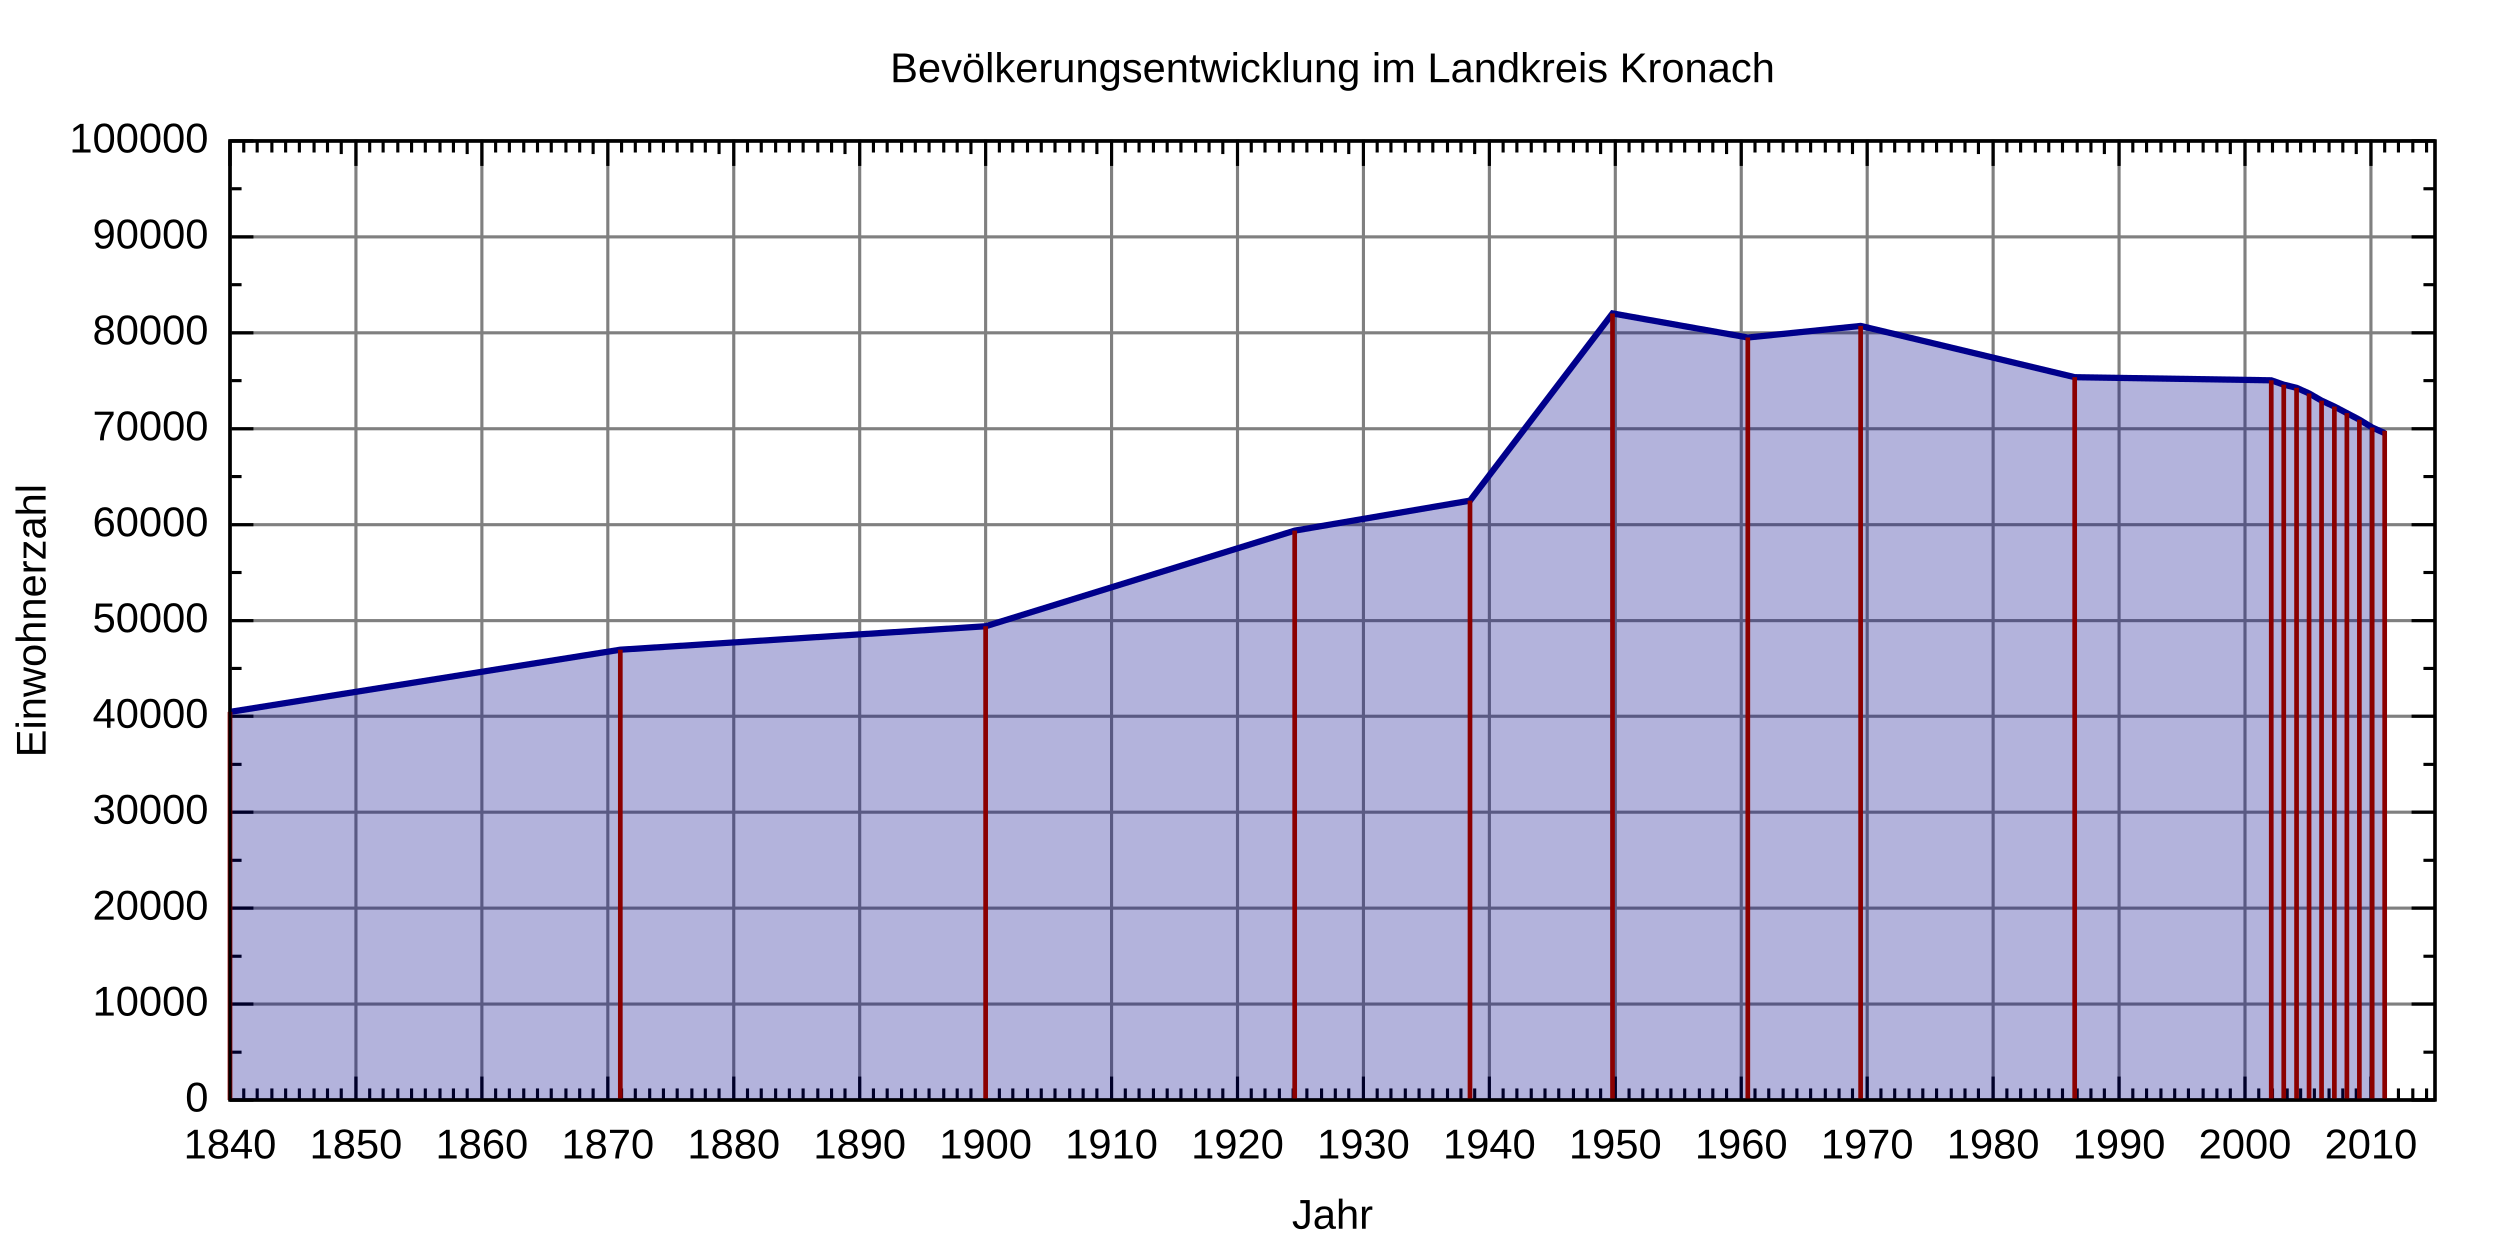
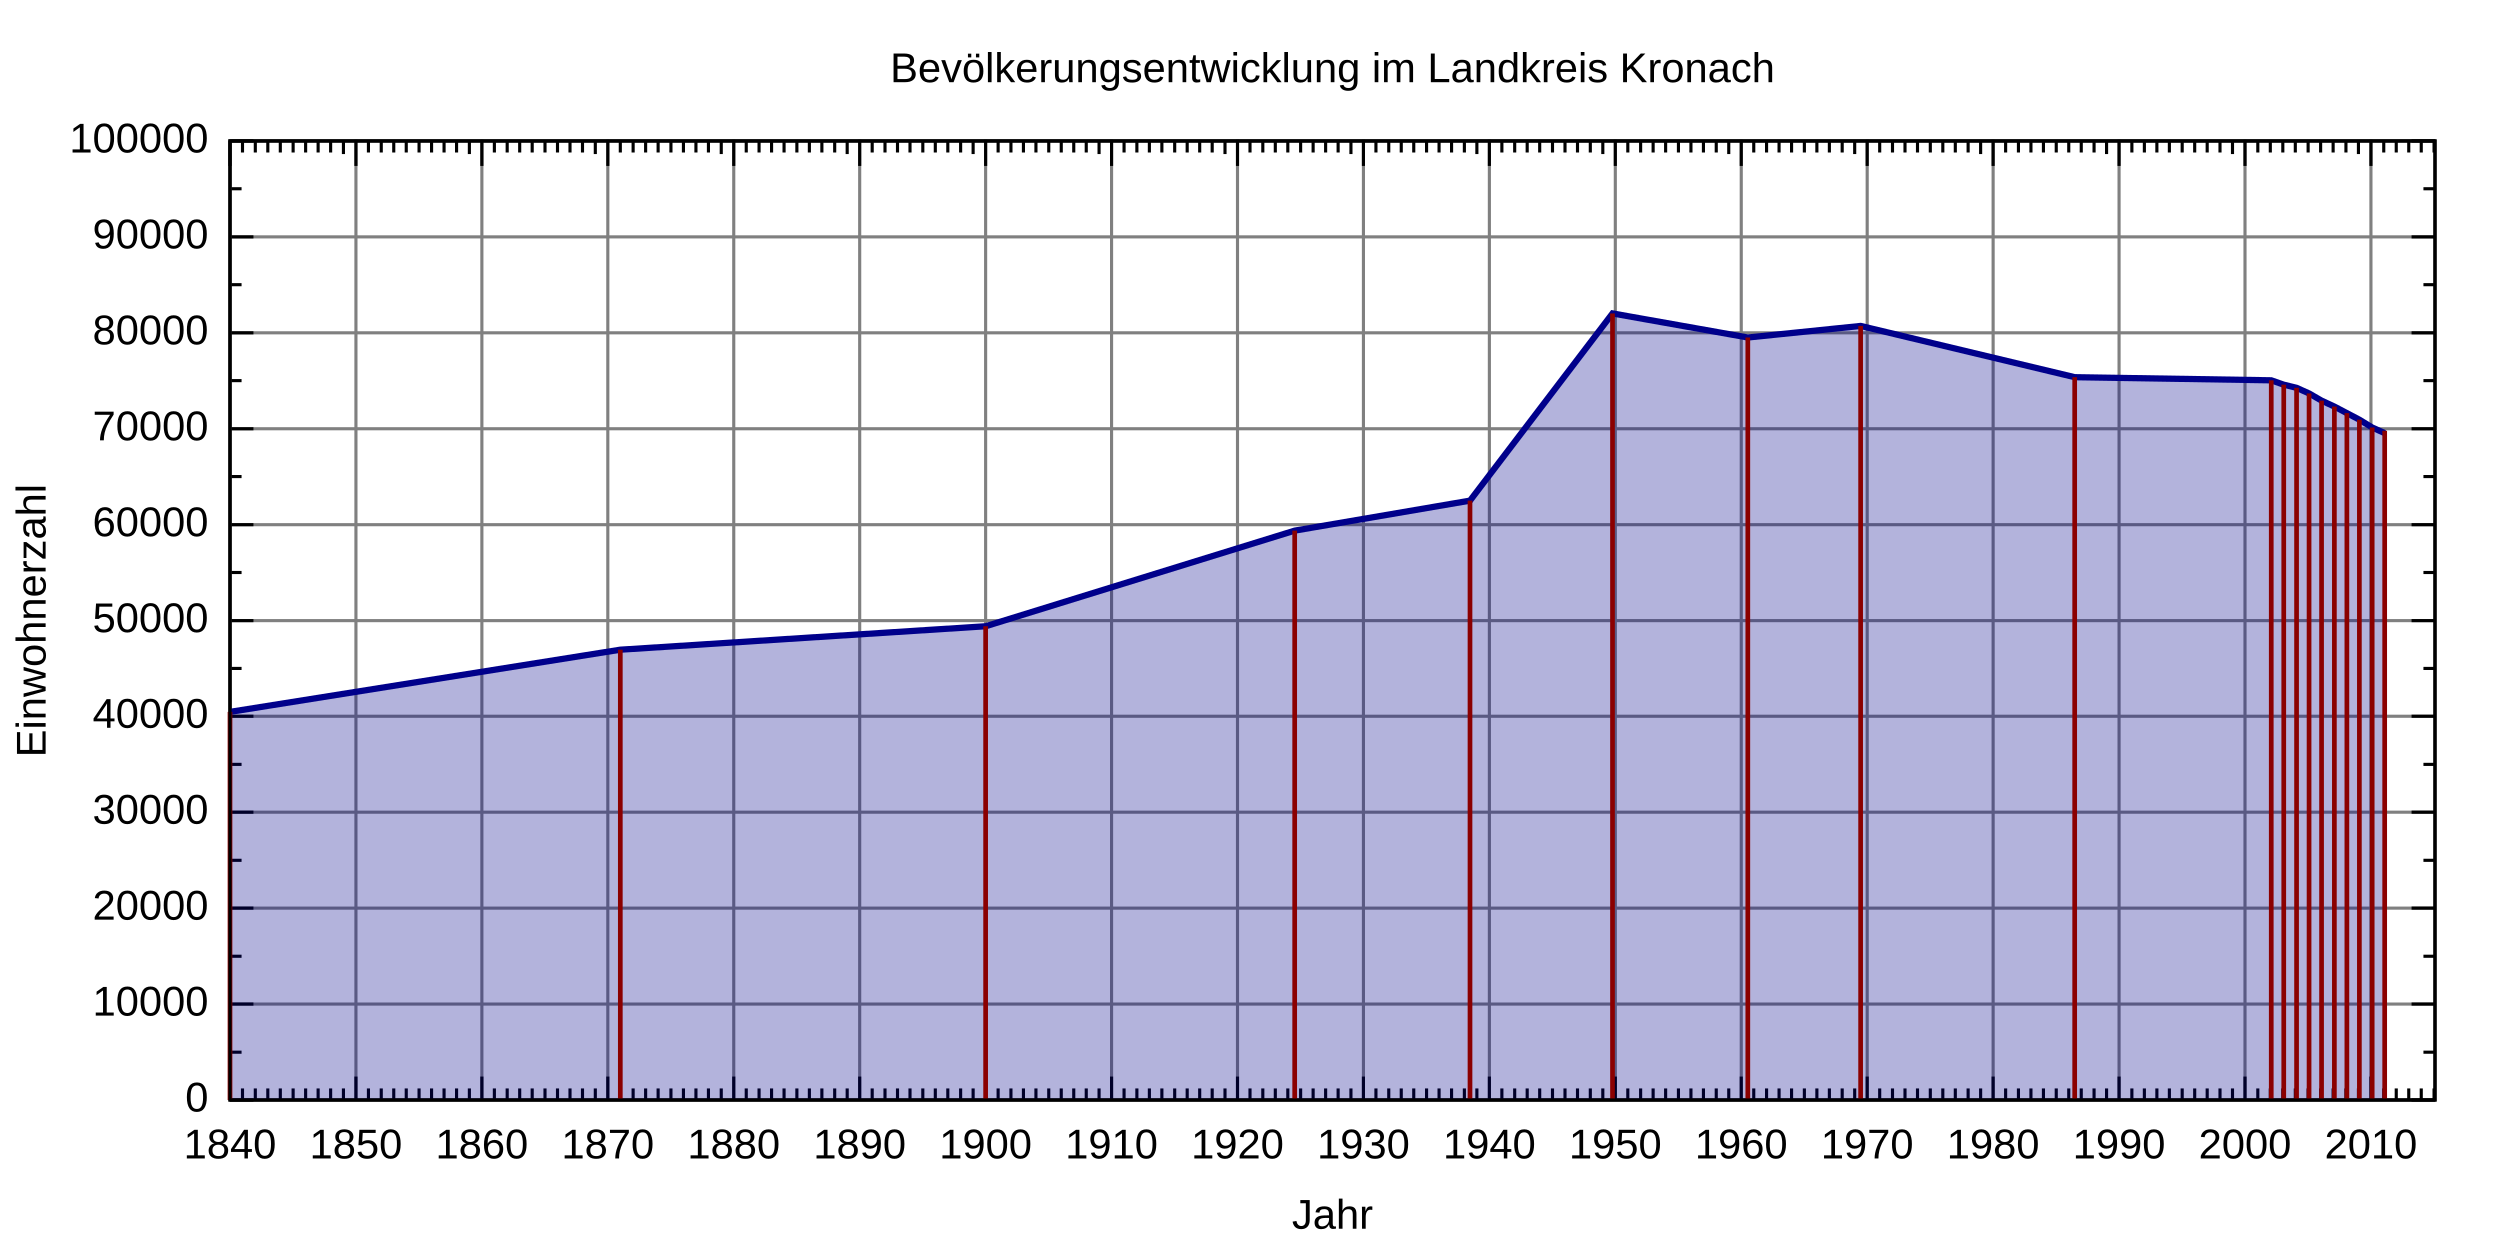
<svg xmlns="http://www.w3.org/2000/svg" xmlns:xlink="http://www.w3.org/1999/xlink" width="800" height="400" viewBox="0 0 800 400">
  <g id="gnuplot_canvas">
    <rect x="0" y="0" width="800" height="400" fill="none" />
    <defs>
      <circle id="gpDot" r="0.5" stroke-width="0.5" />
      <path id="gpPt0" stroke-width="0.267" stroke="currentColor" d="M-1,0 h2 M0,-1 v2" />
      <path id="gpPt1" stroke-width="0.267" stroke="currentColor" d="M-1,-1 L1,1 M1,-1 L-1,1" />
      <path id="gpPt2" stroke-width="0.267" stroke="currentColor" d="M-1,0 L1,0 M0,-1 L0,1 M-1,-1 L1,1 M-1,1 L1,-1" />
      <rect id="gpPt3" stroke-width="0.267" stroke="currentColor" x="-1" y="-1" width="2" height="2" />
      <rect id="gpPt4" stroke-width="0.267" stroke="currentColor" fill="currentColor" x="-1" y="-1" width="2" height="2" />
      <circle id="gpPt5" stroke-width="0.267" stroke="currentColor" cx="0" cy="0" r="1" />
      <use xlink:href="#gpPt5" id="gpPt6" fill="currentColor" stroke="none" />
      <path id="gpPt7" stroke-width="0.267" stroke="currentColor" d="M0,-1.33 L-1.33,0.67 L1.33,0.67 z" />
      <use xlink:href="#gpPt7" id="gpPt8" fill="currentColor" stroke="none" />
      <use xlink:href="#gpPt7" id="gpPt9" stroke="currentColor" transform="rotate(180)" />
      <use xlink:href="#gpPt9" id="gpPt10" fill="currentColor" stroke="none" />
      <use xlink:href="#gpPt3" id="gpPt11" stroke="currentColor" transform="rotate(45)" />
      <use xlink:href="#gpPt11" id="gpPt12" fill="currentColor" stroke="none" />
    </defs>
    <g style="fill:none; color:white; stroke:currentColor; stroke-width:1.00; stroke-linecap:butt; stroke-linejoin:miter">
</g>
    <g style="fill:none; color:black; stroke:currentColor; stroke-width:1.00; stroke-linecap:butt; stroke-linejoin:miter">
</g>
    <g style="fill:none; color:gray; stroke:currentColor; stroke-width:1.00; stroke-linecap:butt; stroke-linejoin:miter">
      <path class="gridline" d="M73.6,352.0 L779.2,352.0  h0.01" />
    </g>
    <g style="fill:none; color:black; stroke:currentColor; stroke-width:1.00; stroke-linecap:butt; stroke-linejoin:miter">
      <path d="M73.6,352.0 L81.1,352.0 M779.2,352.0 L771.7,352.0  h0.01" />
      <g transform="translate(66.7,355.7)" style="stroke:none; fill:black; font-family:Arial; font-size:10.00pt; text-anchor:end">
        <text>0</text>
      </g>
      <path d="M73.6,336.7 L77.3,336.7 M779.2,336.7 L775.5,336.7  h0.01" />
    </g>
    <g style="fill:none; color:gray; stroke:currentColor; stroke-width:1.00; stroke-linecap:butt; stroke-linejoin:miter">
      <path class="gridline" d="M73.6,321.3 L779.2,321.3  h0.01" />
    </g>
    <g style="fill:none; color:black; stroke:currentColor; stroke-width:1.00; stroke-linecap:butt; stroke-linejoin:miter">
      <path d="M73.6,321.3 L81.1,321.3 M779.2,321.3 L771.7,321.3  h0.01" />
      <g transform="translate(66.7,325.0)" style="stroke:none; fill:black; font-family:Arial; font-size:10.00pt; text-anchor:end">
        <text>10000</text>
      </g>
      <path d="M73.6,306.0 L77.3,306.0 M779.2,306.0 L775.5,306.0  h0.01" />
    </g>
    <g style="fill:none; color:gray; stroke:currentColor; stroke-width:1.00; stroke-linecap:butt; stroke-linejoin:miter">
      <path class="gridline" d="M73.6,290.6 L779.2,290.6  h0.01" />
    </g>
    <g style="fill:none; color:black; stroke:currentColor; stroke-width:1.00; stroke-linecap:butt; stroke-linejoin:miter">
      <path d="M73.6,290.6 L81.1,290.6 M779.2,290.6 L771.7,290.6  h0.01" />
      <g transform="translate(66.7,294.3)" style="stroke:none; fill:black; font-family:Arial; font-size:10.00pt; text-anchor:end">
        <text>20000</text>
      </g>
      <path d="M73.6,275.3 L77.3,275.3 M779.2,275.3 L775.5,275.3  h0.01" />
    </g>
    <g style="fill:none; color:gray; stroke:currentColor; stroke-width:1.00; stroke-linecap:butt; stroke-linejoin:miter">
      <path class="gridline" d="M73.6,259.9 L779.2,259.9  h0.01" />
    </g>
    <g style="fill:none; color:black; stroke:currentColor; stroke-width:1.00; stroke-linecap:butt; stroke-linejoin:miter">
      <path d="M73.6,259.9 L81.1,259.9 M779.2,259.9 L771.7,259.9  h0.01" />
      <g transform="translate(66.7,263.6)" style="stroke:none; fill:black; font-family:Arial; font-size:10.00pt; text-anchor:end">
        <text>30000</text>
      </g>
      <path d="M73.6,244.6 L77.3,244.6 M779.2,244.6 L775.5,244.6  h0.01" />
    </g>
    <g style="fill:none; color:gray; stroke:currentColor; stroke-width:1.00; stroke-linecap:butt; stroke-linejoin:miter">
      <path class="gridline" d="M73.6,229.2 L779.2,229.2  h0.01" />
    </g>
    <g style="fill:none; color:black; stroke:currentColor; stroke-width:1.00; stroke-linecap:butt; stroke-linejoin:miter">
      <path d="M73.6,229.2 L81.1,229.2 M779.2,229.2 L771.7,229.2  h0.01" />
      <g transform="translate(66.7,232.9)" style="stroke:none; fill:black; font-family:Arial; font-size:10.00pt; text-anchor:end">
        <text>40000</text>
      </g>
      <path d="M73.6,213.9 L77.3,213.9 M779.2,213.9 L775.5,213.9  h0.01" />
    </g>
    <g style="fill:none; color:gray; stroke:currentColor; stroke-width:1.00; stroke-linecap:butt; stroke-linejoin:miter">
      <path class="gridline" d="M73.6,198.6 L779.2,198.6  h0.01" />
    </g>
    <g style="fill:none; color:black; stroke:currentColor; stroke-width:1.00; stroke-linecap:butt; stroke-linejoin:miter">
      <path d="M73.6,198.6 L81.1,198.6 M779.2,198.6 L771.7,198.6  h0.01" />
      <g transform="translate(66.7,202.3)" style="stroke:none; fill:black; font-family:Arial; font-size:10.00pt; text-anchor:end">
        <text>50000</text>
      </g>
      <path d="M73.6,183.2 L77.3,183.2 M779.2,183.2 L775.5,183.2  h0.01" />
    </g>
    <g style="fill:none; color:gray; stroke:currentColor; stroke-width:1.00; stroke-linecap:butt; stroke-linejoin:miter">
      <path class="gridline" d="M73.6,167.9 L779.2,167.9  h0.01" />
    </g>
    <g style="fill:none; color:black; stroke:currentColor; stroke-width:1.00; stroke-linecap:butt; stroke-linejoin:miter">
      <path d="M73.6,167.9 L81.1,167.9 M779.2,167.9 L771.7,167.9  h0.01" />
      <g transform="translate(66.7,171.6)" style="stroke:none; fill:black; font-family:Arial; font-size:10.00pt; text-anchor:end">
        <text>60000</text>
      </g>
      <path d="M73.6,152.5 L77.3,152.5 M779.2,152.5 L775.5,152.5  h0.01" />
    </g>
    <g style="fill:none; color:gray; stroke:currentColor; stroke-width:1.00; stroke-linecap:butt; stroke-linejoin:miter">
      <path class="gridline" d="M73.6,137.2 L779.2,137.2  h0.01" />
    </g>
    <g style="fill:none; color:black; stroke:currentColor; stroke-width:1.00; stroke-linecap:butt; stroke-linejoin:miter">
      <path d="M73.6,137.2 L81.1,137.2 M779.2,137.2 L771.7,137.2  h0.01" />
      <g transform="translate(66.7,140.9)" style="stroke:none; fill:black; font-family:Arial; font-size:10.00pt; text-anchor:end">
        <text>70000</text>
      </g>
      <path d="M73.6,121.8 L77.3,121.8 M779.2,121.8 L775.5,121.8  h0.01" />
    </g>
    <g style="fill:none; color:gray; stroke:currentColor; stroke-width:1.00; stroke-linecap:butt; stroke-linejoin:miter">
      <path class="gridline" d="M73.6,106.5 L779.2,106.5  h0.01" />
    </g>
    <g style="fill:none; color:black; stroke:currentColor; stroke-width:1.00; stroke-linecap:butt; stroke-linejoin:miter">
      <path d="M73.6,106.5 L81.1,106.5 M779.2,106.5 L771.7,106.5  h0.01" />
      <g transform="translate(66.7,110.2)" style="stroke:none; fill:black; font-family:Arial; font-size:10.00pt; text-anchor:end">
        <text>80000</text>
      </g>
      <path d="M73.6,91.1 L77.3,91.1 M779.2,91.1 L775.5,91.1  h0.01" />
    </g>
    <g style="fill:none; color:gray; stroke:currentColor; stroke-width:1.00; stroke-linecap:butt; stroke-linejoin:miter">
      <path class="gridline" d="M73.6,75.8 L779.2,75.8  h0.01" />
    </g>
    <g style="fill:none; color:black; stroke:currentColor; stroke-width:1.00; stroke-linecap:butt; stroke-linejoin:miter">
      <path d="M73.6,75.8 L81.1,75.8 M779.2,75.8 L771.7,75.8  h0.01" />
      <g transform="translate(66.7,79.5)" style="stroke:none; fill:black; font-family:Arial; font-size:10.00pt; text-anchor:end">
        <text>90000</text>
      </g>
      <path d="M73.6,60.4 L77.3,60.4 M779.2,60.4 L775.5,60.4  h0.01" />
    </g>
    <g style="fill:none; color:gray; stroke:currentColor; stroke-width:1.00; stroke-linecap:butt; stroke-linejoin:miter">
      <path class="gridline" d="M73.6,45.1 L779.2,45.1  h0.01" />
    </g>
    <g style="fill:none; color:black; stroke:currentColor; stroke-width:1.00; stroke-linecap:butt; stroke-linejoin:miter">
      <path d="M73.6,45.1 L81.1,45.1 M779.2,45.1 L771.7,45.1  h0.01" />
      <g transform="translate(66.7,48.8)" style="stroke:none; fill:black; font-family:Arial; font-size:10.00pt; text-anchor:end">
        <text>100000</text>
      </g>
    </g>
    <g style="fill:none; color:gray; stroke:currentColor; stroke-width:1.00; stroke-linecap:butt; stroke-linejoin:miter">
      <path class="gridline" d="M73.6,352.0 L73.6,45.1  h0.01" />
    </g>
    <g style="fill:none; color:black; stroke:currentColor; stroke-width:1.00; stroke-linecap:butt; stroke-linejoin:miter">
      <path d="M73.6,352.0 L73.6,344.5 M73.6,45.1 L73.6,52.6  h0.01" />
      <g transform="translate(73.6,370.7)" style="stroke:none; fill:black; font-family:Arial; font-size:10.00pt; text-anchor:middle">
        <text>1840</text>
      </g>
-       <path d="M78.0,352.0 L78.0,348.3 M78.0,45.1 L78.0,48.8 M82.3,352.0 L82.3,348.3 M82.3,45.1 L82.3,48.8    M87.0,352.0 L87.0,348.3 M87.0,45.1 L87.0,48.8 M91.4,352.0 L91.4,348.3 M91.4,45.1 L91.4,48.8    M95.8,352.0 L95.8,348.3 M95.8,45.1 L95.8,48.8 M100.5,352.0 L100.5,348.3 M100.5,45.1 L100.5,48.8    M104.8,352.0 L104.8,348.3 M104.8,45.1 L104.8,48.8 M109.2,352.0 L109.2,348.3 M109.2,45.1 L109.2,48.8     h0.01" />
+       <path d="M77.6,352.0 L77.6,348.3 M77.6,45.1 L77.6,48.8 M81.7,352.0 L81.7,348.3 M81.7,45.1 L81.7,48.8    M85.7,352.0 L85.7,348.3 M85.7,45.1 L85.7,48.8 M89.7,352.0 L89.7,348.3 M89.7,45.1 L89.7,48.8    M93.8,352.0 L93.8,348.3 M93.8,45.1 L93.8,48.8 M97.8,352.0 L97.8,348.3 M97.8,45.1 L97.8,48.8    M101.8,352.0 L101.8,348.3 M101.8,45.1 L101.8,48.8 M105.8,352.0 L105.8,348.3 M105.8,45.1 L105.8,48.8    M109.9,352.0 L109.9,348.3 M109.9,45.1 L109.9,48.8  h0.01" />
    </g>
    <g style="fill:none; color:gray; stroke:currentColor; stroke-width:1.00; stroke-linecap:butt; stroke-linejoin:miter">
      <path class="gridline" d="M113.9,352.0 L113.9,45.1  h0.01" />
    </g>
    <g style="fill:none; color:black; stroke:currentColor; stroke-width:1.00; stroke-linecap:butt; stroke-linejoin:miter">
      <path d="M113.9,352.0 L113.9,344.5 M113.9,45.1 L113.9,52.6  h0.01" />
      <g transform="translate(113.9,370.7)" style="stroke:none; fill:black; font-family:Arial; font-size:10.00pt; text-anchor:middle">
        <text>1850</text>
      </g>
-       <path d="M118.3,352.0 L118.3,348.3 M118.3,45.1 L118.3,48.8 M122.6,352.0 L122.6,348.3 M122.6,45.1 L122.6,48.8    M127.3,352.0 L127.3,348.3 M127.3,45.1 L127.3,48.8 M131.7,352.0 L131.7,348.3 M131.7,45.1 L131.7,48.8    M136.1,352.0 L136.1,348.3 M136.1,45.1 L136.1,48.8 M140.8,352.0 L140.8,348.3 M140.8,45.1 L140.8,48.8    M145.1,352.0 L145.1,348.3 M145.1,45.1 L145.1,48.8 M149.5,352.0 L149.5,348.3 M149.5,45.1 L149.5,48.8     h0.01" />
+       <path d="M117.9,352.0 L117.9,348.3 M117.9,45.1 L117.9,48.8 M122.0,352.0 L122.0,348.3 M122.0,45.1 L122.0,48.8    M126.0,352.0 L126.0,348.3 M126.0,45.1 L126.0,48.8 M130.0,352.0 L130.0,348.3 M130.0,45.1 L130.0,48.8    M134.1,352.0 L134.1,348.3 M134.1,45.1 L134.1,48.8 M138.1,352.0 L138.1,348.3 M138.1,45.1 L138.1,48.8    M142.1,352.0 L142.1,348.3 M142.1,45.1 L142.1,48.8 M146.1,352.0 L146.1,348.3 M146.1,45.1 L146.1,48.8    M150.2,352.0 L150.2,348.3 M150.2,45.1 L150.2,48.8  h0.01" />
    </g>
    <g style="fill:none; color:gray; stroke:currentColor; stroke-width:1.00; stroke-linecap:butt; stroke-linejoin:miter">
      <path class="gridline" d="M154.2,352.0 L154.2,45.1  h0.01" />
    </g>
    <g style="fill:none; color:black; stroke:currentColor; stroke-width:1.00; stroke-linecap:butt; stroke-linejoin:miter">
      <path d="M154.2,352.0 L154.2,344.5 M154.2,45.1 L154.2,52.6  h0.01" />
      <g transform="translate(154.2,370.7)" style="stroke:none; fill:black; font-family:Arial; font-size:10.00pt; text-anchor:middle">
        <text>1860</text>
      </g>
-       <path d="M158.6,352.0 L158.6,348.3 M158.6,45.1 L158.6,48.8 M163.0,352.0 L163.0,348.3 M163.0,45.1 L163.0,48.8    M167.6,352.0 L167.6,348.3 M167.6,45.1 L167.6,48.8 M172.0,352.0 L172.0,348.3 M172.0,45.1 L172.0,48.8    M176.4,352.0 L176.4,348.3 M176.4,45.1 L176.4,48.8 M181.1,352.0 L181.1,348.3 M181.1,45.1 L181.1,48.8    M185.5,352.0 L185.5,348.3 M185.5,45.1 L185.5,48.8 M189.8,352.0 L189.8,348.3 M189.8,45.1 L189.8,48.8     h0.01" />
+       <path d="M158.2,352.0 L158.2,348.3 M158.2,45.1 L158.2,48.8 M162.3,352.0 L162.3,348.3 M162.3,45.1 L162.3,48.8    M166.3,352.0 L166.3,348.3 M166.3,45.1 L166.3,48.8 M170.3,352.0 L170.3,348.3 M170.3,45.1 L170.3,48.8    M174.4,352.0 L174.4,348.3 M174.4,45.1 L174.4,48.8 M178.4,352.0 L178.4,348.3 M178.4,45.1 L178.4,48.8    M182.4,352.0 L182.4,348.3 M182.4,45.1 L182.4,48.8 M186.4,352.0 L186.4,348.3 M186.4,45.1 L186.4,48.8    M190.5,352.0 L190.5,348.3 M190.5,45.1 L190.5,48.8  h0.01" />
    </g>
    <g style="fill:none; color:gray; stroke:currentColor; stroke-width:1.00; stroke-linecap:butt; stroke-linejoin:miter">
      <path class="gridline" d="M194.5,352.0 L194.5,45.1  h0.01" />
    </g>
    <g style="fill:none; color:black; stroke:currentColor; stroke-width:1.00; stroke-linecap:butt; stroke-linejoin:miter">
      <path d="M194.5,352.0 L194.5,344.5 M194.5,45.1 L194.5,52.6  h0.01" />
      <g transform="translate(194.5,370.7)" style="stroke:none; fill:black; font-family:Arial; font-size:10.00pt; text-anchor:middle">
        <text>1870</text>
      </g>
-       <path d="M198.9,352.0 L198.9,348.3 M198.9,45.1 L198.9,48.8 M203.3,352.0 L203.3,348.3 M203.3,45.1 L203.3,48.8    M207.9,352.0 L207.9,348.3 M207.9,45.1 L207.9,48.8 M212.3,352.0 L212.3,348.3 M212.3,45.1 L212.3,48.8    M216.7,352.0 L216.7,348.3 M216.7,45.1 L216.7,48.8 M221.4,352.0 L221.4,348.3 M221.4,45.1 L221.4,48.8    M225.7,352.0 L225.7,348.3 M225.7,45.1 L225.7,48.8 M230.1,352.0 L230.1,348.3 M230.1,45.1 L230.1,48.8     h0.01" />
+       <path d="M198.5,352.0 L198.5,348.3 M198.5,45.1 L198.5,48.8 M202.6,352.0 L202.6,348.3 M202.6,45.1 L202.6,48.8    M206.6,352.0 L206.6,348.3 M206.6,45.1 L206.6,48.8 M210.6,352.0 L210.6,348.3 M210.6,45.1 L210.6,48.8    M214.7,352.0 L214.7,348.3 M214.7,45.1 L214.7,48.8 M218.7,352.0 L218.7,348.3 M218.7,45.1 L218.7,48.8    M222.7,352.0 L222.7,348.3 M222.7,45.1 L222.7,48.8 M226.7,352.0 L226.7,348.3 M226.7,45.1 L226.7,48.8    M230.8,352.0 L230.8,348.3 M230.8,45.1 L230.8,48.8  h0.01" />
    </g>
    <g style="fill:none; color:gray; stroke:currentColor; stroke-width:1.00; stroke-linecap:butt; stroke-linejoin:miter">
      <path class="gridline" d="M234.8,352.0 L234.8,45.1  h0.01" />
    </g>
    <g style="fill:none; color:black; stroke:currentColor; stroke-width:1.00; stroke-linecap:butt; stroke-linejoin:miter">
      <path d="M234.8,352.0 L234.8,344.5 M234.8,45.1 L234.8,52.6  h0.01" />
      <g transform="translate(234.8,370.7)" style="stroke:none; fill:black; font-family:Arial; font-size:10.00pt; text-anchor:middle">
        <text>1880</text>
      </g>
-       <path d="M239.2,352.0 L239.2,348.3 M239.2,45.1 L239.2,48.8 M243.6,352.0 L243.6,348.3 M243.6,45.1 L243.6,48.8    M248.2,352.0 L248.2,348.3 M248.2,45.1 L248.2,48.8 M252.6,352.0 L252.6,348.3 M252.6,45.1 L252.6,48.8    M257.0,352.0 L257.0,348.3 M257.0,45.1 L257.0,48.8 M261.7,352.0 L261.7,348.3 M261.7,45.1 L261.7,48.8    M266.1,352.0 L266.1,348.3 M266.1,45.1 L266.1,48.8 M270.4,352.0 L270.4,348.3 M270.4,45.1 L270.4,48.8     h0.01" />
+       <path d="M238.8,352.0 L238.8,348.3 M238.8,45.1 L238.8,48.8 M242.9,352.0 L242.9,348.3 M242.9,45.1 L242.9,48.8    M246.9,352.0 L246.9,348.3 M246.9,45.1 L246.9,48.8 M250.9,352.0 L250.9,348.3 M250.9,45.1 L250.9,48.8    M255.0,352.0 L255.0,348.3 M255.0,45.1 L255.0,48.8 M259.0,352.0 L259.0,348.3 M259.0,45.1 L259.0,48.8    M263.0,352.0 L263.0,348.3 M263.0,45.1 L263.0,48.8 M267.1,352.0 L267.1,348.3 M267.1,45.1 L267.1,48.8    M271.1,352.0 L271.1,348.3 M271.1,45.1 L271.1,48.8  h0.01" />
    </g>
    <g style="fill:none; color:gray; stroke:currentColor; stroke-width:1.00; stroke-linecap:butt; stroke-linejoin:miter">
      <path class="gridline" d="M275.1,352.0 L275.1,45.1  h0.01" />
    </g>
    <g style="fill:none; color:black; stroke:currentColor; stroke-width:1.00; stroke-linecap:butt; stroke-linejoin:miter">
      <path d="M275.1,352.0 L275.1,344.5 M275.1,45.1 L275.1,52.6  h0.01" />
      <g transform="translate(275.1,370.7)" style="stroke:none; fill:black; font-family:Arial; font-size:10.00pt; text-anchor:middle">
        <text>1890</text>
      </g>
-       <path d="M279.5,352.0 L279.5,348.3 M279.5,45.1 L279.5,48.8 M283.9,352.0 L283.9,348.3 M283.9,45.1 L283.9,48.8    M288.5,352.0 L288.5,348.3 M288.5,45.1 L288.5,48.8 M292.9,352.0 L292.9,348.3 M292.9,45.1 L292.9,48.8    M297.3,352.0 L297.3,348.3 M297.3,45.1 L297.3,48.8 M302.0,352.0 L302.0,348.3 M302.0,45.1 L302.0,48.8    M306.3,352.0 L306.3,348.3 M306.3,45.1 L306.3,48.8 M310.7,352.0 L310.7,348.3 M310.7,45.1 L310.7,48.8     h0.01" />
+       <path d="M279.1,352.0 L279.1,348.3 M279.1,45.1 L279.1,48.8 M283.2,352.0 L283.2,348.3 M283.2,45.1 L283.2,48.8    M287.2,352.0 L287.2,348.3 M287.2,45.1 L287.2,48.8 M291.2,352.0 L291.2,348.3 M291.2,45.1 L291.2,48.8    M295.3,352.0 L295.3,348.3 M295.3,45.1 L295.3,48.8 M299.3,352.0 L299.3,348.3 M299.3,45.1 L299.3,48.8    M303.3,352.0 L303.3,348.3 M303.3,45.1 L303.3,48.8 M307.4,352.0 L307.4,348.3 M307.4,45.1 L307.4,48.8    M311.4,352.0 L311.4,348.3 M311.4,45.1 L311.4,48.8  h0.01" />
    </g>
    <g style="fill:none; color:gray; stroke:currentColor; stroke-width:1.00; stroke-linecap:butt; stroke-linejoin:miter">
      <path class="gridline" d="M315.4,352.0 L315.4,45.1  h0.01" />
    </g>
    <g style="fill:none; color:black; stroke:currentColor; stroke-width:1.00; stroke-linecap:butt; stroke-linejoin:miter">
      <path d="M315.4,352.0 L315.4,344.5 M315.4,45.1 L315.4,52.6  h0.01" />
      <g transform="translate(315.4,370.7)" style="stroke:none; fill:black; font-family:Arial; font-size:10.00pt; text-anchor:middle">
        <text>1900</text>
      </g>
-       <path d="M319.8,352.0 L319.8,348.3 M319.8,45.1 L319.8,48.8 M324.1,352.0 L324.1,348.3 M324.1,45.1 L324.1,48.8    M328.8,352.0 L328.8,348.3 M328.8,45.1 L328.8,48.8 M333.2,352.0 L333.2,348.3 M333.2,45.1 L333.2,48.8    M337.6,352.0 L337.6,348.3 M337.6,45.1 L337.6,48.8 M342.3,352.0 L342.3,348.3 M342.3,45.1 L342.3,48.8    M346.6,352.0 L346.6,348.3 M346.6,45.1 L346.6,48.8 M351.0,352.0 L351.0,348.3 M351.0,45.1 L351.0,48.8     h0.01" />
+       <path d="M319.4,352.0 L319.4,348.3 M319.4,45.1 L319.4,48.8 M323.5,352.0 L323.5,348.3 M323.5,45.1 L323.5,48.8    M327.5,352.0 L327.5,348.3 M327.5,45.1 L327.5,48.8 M331.5,352.0 L331.5,348.3 M331.5,45.1 L331.5,48.8    M335.6,352.0 L335.6,348.3 M335.6,45.1 L335.6,48.8 M339.6,352.0 L339.6,348.3 M339.6,45.1 L339.6,48.8    M343.6,352.0 L343.6,348.3 M343.6,45.1 L343.6,48.8 M347.6,352.0 L347.6,348.3 M347.6,45.1 L347.6,48.8    M351.7,352.0 L351.7,348.3 M351.7,45.1 L351.7,48.8  h0.01" />
    </g>
    <g style="fill:none; color:gray; stroke:currentColor; stroke-width:1.00; stroke-linecap:butt; stroke-linejoin:miter">
      <path class="gridline" d="M355.7,352.0 L355.7,45.1  h0.01" />
    </g>
    <g style="fill:none; color:black; stroke:currentColor; stroke-width:1.00; stroke-linecap:butt; stroke-linejoin:miter">
      <path d="M355.7,352.0 L355.7,344.5 M355.7,45.1 L355.7,52.6  h0.01" />
      <g transform="translate(355.7,370.7)" style="stroke:none; fill:black; font-family:Arial; font-size:10.00pt; text-anchor:middle">
        <text>1910</text>
      </g>
-       <path d="M360.1,352.0 L360.1,348.3 M360.1,45.1 L360.1,48.8 M364.5,352.0 L364.5,348.3 M364.5,45.1 L364.5,48.8    M369.1,352.0 L369.1,348.3 M369.1,45.1 L369.1,48.8 M373.5,352.0 L373.5,348.3 M373.5,45.1 L373.5,48.8    M377.9,352.0 L377.9,348.3 M377.9,45.1 L377.9,48.8 M382.6,352.0 L382.6,348.3 M382.6,45.1 L382.6,48.8    M386.9,352.0 L386.9,348.3 M386.9,45.1 L386.9,48.8 M391.3,352.0 L391.3,348.3 M391.3,45.1 L391.3,48.8     h0.01" />
+       <path d="M359.7,352.0 L359.7,348.3 M359.7,45.1 L359.7,48.8 M363.8,352.0 L363.8,348.3 M363.8,45.1 L363.8,48.8    M367.8,352.0 L367.8,348.3 M367.8,45.1 L367.8,48.8 M371.8,352.0 L371.8,348.3 M371.8,45.1 L371.8,48.8    M375.9,352.0 L375.9,348.3 M375.9,45.1 L375.9,48.8 M379.9,352.0 L379.9,348.3 M379.9,45.1 L379.9,48.8    M383.9,352.0 L383.9,348.3 M383.9,45.1 L383.9,48.8 M387.9,352.0 L387.9,348.3 M387.9,45.1 L387.9,48.8    M392.0,352.0 L392.0,348.3 M392.0,45.1 L392.0,48.8  h0.01" />
    </g>
    <g style="fill:none; color:gray; stroke:currentColor; stroke-width:1.00; stroke-linecap:butt; stroke-linejoin:miter">
      <path class="gridline" d="M396.0,352.0 L396.0,45.1  h0.01" />
    </g>
    <g style="fill:none; color:black; stroke:currentColor; stroke-width:1.00; stroke-linecap:butt; stroke-linejoin:miter">
      <path d="M396.0,352.0 L396.0,344.5 M396.0,45.1 L396.0,52.6  h0.01" />
      <g transform="translate(396.0,370.7)" style="stroke:none; fill:black; font-family:Arial; font-size:10.00pt; text-anchor:middle">
        <text>1920</text>
      </g>
-       <path d="M400.4,352.0 L400.4,348.3 M400.4,45.1 L400.4,48.8 M404.8,352.0 L404.8,348.3 M404.8,45.1 L404.8,48.8    M409.4,352.0 L409.4,348.3 M409.4,45.1 L409.4,48.8 M413.8,352.0 L413.8,348.3 M413.8,45.1 L413.8,48.8    M418.2,352.0 L418.2,348.3 M418.2,45.1 L418.2,48.8 M422.9,352.0 L422.9,348.3 M422.9,45.1 L422.9,48.8    M427.3,352.0 L427.3,348.3 M427.3,45.1 L427.3,48.8 M431.6,352.0 L431.6,348.3 M431.6,45.1 L431.6,48.8     h0.01" />
+       <path d="M400.0,352.0 L400.0,348.3 M400.0,45.1 L400.0,48.8 M404.1,352.0 L404.1,348.3 M404.1,45.1 L404.1,48.8    M408.1,352.0 L408.1,348.3 M408.1,45.1 L408.1,48.8 M412.1,352.0 L412.1,348.3 M412.1,45.1 L412.1,48.8    M416.2,352.0 L416.2,348.3 M416.2,45.1 L416.2,48.8 M420.2,352.0 L420.2,348.3 M420.2,45.1 L420.2,48.8    M424.2,352.0 L424.2,348.3 M424.2,45.1 L424.2,48.8 M428.2,352.0 L428.2,348.3 M428.2,45.1 L428.2,48.8    M432.3,352.0 L432.3,348.3 M432.3,45.1 L432.3,48.8  h0.01" />
    </g>
    <g style="fill:none; color:gray; stroke:currentColor; stroke-width:1.00; stroke-linecap:butt; stroke-linejoin:miter">
      <path class="gridline" d="M436.3,352.0 L436.3,45.1  h0.01" />
    </g>
    <g style="fill:none; color:black; stroke:currentColor; stroke-width:1.00; stroke-linecap:butt; stroke-linejoin:miter">
      <path d="M436.3,352.0 L436.3,344.5 M436.3,45.1 L436.3,52.6  h0.01" />
      <g transform="translate(436.3,370.7)" style="stroke:none; fill:black; font-family:Arial; font-size:10.00pt; text-anchor:middle">
        <text>1930</text>
      </g>
-       <path d="M440.7,352.0 L440.7,348.3 M440.7,45.1 L440.7,48.8 M445.1,352.0 L445.1,348.3 M445.1,45.1 L445.1,48.8    M449.7,352.0 L449.7,348.3 M449.7,45.1 L449.7,48.8 M454.1,352.0 L454.1,348.3 M454.1,45.1 L454.1,48.8    M458.5,352.0 L458.5,348.3 M458.5,45.1 L458.5,48.8 M463.2,352.0 L463.2,348.3 M463.2,45.1 L463.2,48.8    M467.5,352.0 L467.5,348.3 M467.5,45.1 L467.5,48.8 M471.9,352.0 L471.9,348.3 M471.9,45.1 L471.9,48.8     h0.01" />
+       <path d="M440.3,352.0 L440.3,348.3 M440.3,45.1 L440.3,48.8 M444.4,352.0 L444.4,348.3 M444.4,45.1 L444.4,48.8    M448.4,352.0 L448.4,348.3 M448.4,45.1 L448.4,48.8 M452.4,352.0 L452.4,348.3 M452.4,45.1 L452.4,48.8    M456.5,352.0 L456.5,348.3 M456.5,45.1 L456.5,48.8 M460.5,352.0 L460.5,348.3 M460.5,45.1 L460.5,48.8    M464.5,352.0 L464.5,348.3 M464.5,45.1 L464.5,48.8 M468.6,352.0 L468.6,348.3 M468.6,45.1 L468.6,48.8    M472.6,352.0 L472.6,348.3 M472.6,45.1 L472.6,48.8  h0.01" />
    </g>
    <g style="fill:none; color:gray; stroke:currentColor; stroke-width:1.00; stroke-linecap:butt; stroke-linejoin:miter">
      <path class="gridline" d="M476.6,352.0 L476.6,45.1  h0.01" />
    </g>
    <g style="fill:none; color:black; stroke:currentColor; stroke-width:1.00; stroke-linecap:butt; stroke-linejoin:miter">
      <path d="M476.6,352.0 L476.6,344.5 M476.6,45.1 L476.6,52.6  h0.01" />
      <g transform="translate(476.6,370.7)" style="stroke:none; fill:black; font-family:Arial; font-size:10.00pt; text-anchor:middle">
        <text>1940</text>
      </g>
-       <path d="M481.0,352.0 L481.0,348.3 M481.0,45.1 L481.0,48.8 M485.4,352.0 L485.4,348.3 M485.4,45.1 L485.4,48.8    M490.0,352.0 L490.0,348.3 M490.0,45.1 L490.0,48.8 M494.4,352.0 L494.4,348.3 M494.4,45.1 L494.4,48.8    M498.8,352.0 L498.8,348.3 M498.8,45.1 L498.8,48.8 M503.5,352.0 L503.5,348.3 M503.5,45.1 L503.5,48.8    M507.9,352.0 L507.9,348.3 M507.9,45.1 L507.9,48.8 M512.2,352.0 L512.2,348.3 M512.2,45.1 L512.2,48.8     h0.01" />
+       <path d="M480.6,352.0 L480.6,348.3 M480.6,45.1 L480.6,48.8 M484.7,352.0 L484.7,348.3 M484.7,45.1 L484.7,48.8    M488.7,352.0 L488.7,348.3 M488.7,45.1 L488.7,48.8 M492.7,352.0 L492.7,348.3 M492.7,45.1 L492.7,48.8    M496.8,352.0 L496.8,348.3 M496.8,45.1 L496.8,48.8 M500.8,352.0 L500.8,348.3 M500.8,45.1 L500.8,48.8    M504.8,352.0 L504.8,348.3 M504.8,45.1 L504.8,48.8 M508.9,352.0 L508.9,348.3 M508.9,45.1 L508.9,48.8    M512.9,352.0 L512.9,348.3 M512.9,45.1 L512.9,48.8  h0.01" />
    </g>
    <g style="fill:none; color:gray; stroke:currentColor; stroke-width:1.00; stroke-linecap:butt; stroke-linejoin:miter">
      <path class="gridline" d="M516.9,352.0 L516.9,45.1  h0.01" />
    </g>
    <g style="fill:none; color:black; stroke:currentColor; stroke-width:1.00; stroke-linecap:butt; stroke-linejoin:miter">
      <path d="M516.9,352.0 L516.9,344.5 M516.9,45.1 L516.9,52.6  h0.01" />
      <g transform="translate(516.9,370.7)" style="stroke:none; fill:black; font-family:Arial; font-size:10.00pt; text-anchor:middle">
        <text>1950</text>
      </g>
-       <path d="M521.3,352.0 L521.3,348.3 M521.3,45.1 L521.3,48.8 M525.7,352.0 L525.7,348.3 M525.7,45.1 L525.7,48.8    M530.3,352.0 L530.3,348.3 M530.3,45.1 L530.3,48.8 M534.7,352.0 L534.7,348.3 M534.7,45.1 L534.7,48.8    M539.1,352.0 L539.1,348.3 M539.1,45.1 L539.1,48.8 M543.8,352.0 L543.8,348.3 M543.8,45.1 L543.8,48.8    M548.1,352.0 L548.1,348.3 M548.1,45.1 L548.1,48.8 M552.5,352.0 L552.5,348.3 M552.5,45.1 L552.5,48.8     h0.01" />
+       <path d="M520.9,352.0 L520.9,348.3 M520.9,45.1 L520.9,48.8 M525.0,352.0 L525.0,348.3 M525.0,45.1 L525.0,48.8    M529.0,352.0 L529.0,348.3 M529.0,45.1 L529.0,48.8 M533.0,352.0 L533.0,348.3 M533.0,45.1 L533.0,48.8    M537.1,352.0 L537.1,348.3 M537.1,45.1 L537.1,48.8 M541.1,352.0 L541.1,348.3 M541.1,45.1 L541.1,48.8    M545.1,352.0 L545.1,348.3 M545.1,45.1 L545.1,48.8 M549.2,352.0 L549.2,348.3 M549.2,45.1 L549.2,48.8    M553.2,352.0 L553.2,348.3 M553.2,45.1 L553.2,48.8  h0.01" />
    </g>
    <g style="fill:none; color:gray; stroke:currentColor; stroke-width:1.00; stroke-linecap:butt; stroke-linejoin:miter">
      <path class="gridline" d="M557.2,352.0 L557.2,45.1  h0.01" />
    </g>
    <g style="fill:none; color:black; stroke:currentColor; stroke-width:1.00; stroke-linecap:butt; stroke-linejoin:miter">
      <path d="M557.2,352.0 L557.2,344.5 M557.2,45.1 L557.2,52.6  h0.01" />
      <g transform="translate(557.2,370.7)" style="stroke:none; fill:black; font-family:Arial; font-size:10.00pt; text-anchor:middle">
        <text>1960</text>
      </g>
-       <path d="M561.6,352.0 L561.6,348.3 M561.6,45.1 L561.6,48.8 M566.0,352.0 L566.0,348.3 M566.0,45.1 L566.0,48.8    M570.6,352.0 L570.6,348.3 M570.6,45.1 L570.6,48.8 M575.0,352.0 L575.0,348.3 M575.0,45.1 L575.0,48.8    M579.4,352.0 L579.4,348.3 M579.4,45.1 L579.4,48.8 M584.1,352.0 L584.1,348.3 M584.1,45.1 L584.1,48.8    M588.5,352.0 L588.5,348.3 M588.5,45.1 L588.5,48.8 M592.8,352.0 L592.8,348.3 M592.8,45.1 L592.8,48.8     h0.01" />
+       <path d="M561.2,352.0 L561.2,348.3 M561.2,45.1 L561.2,48.8 M565.3,352.0 L565.3,348.3 M565.3,45.1 L565.3,48.8    M569.3,352.0 L569.3,348.3 M569.3,45.1 L569.3,48.8 M573.3,352.0 L573.3,348.3 M573.3,45.1 L573.3,48.8    M577.4,352.0 L577.4,348.3 M577.4,45.1 L577.4,48.8 M581.4,352.0 L581.4,348.3 M581.4,45.1 L581.4,48.8    M585.4,352.0 L585.4,348.3 M585.4,45.1 L585.4,48.8 M589.5,352.0 L589.5,348.3 M589.5,45.1 L589.5,48.8    M593.5,352.0 L593.5,348.3 M593.5,45.1 L593.5,48.8  h0.01" />
    </g>
    <g style="fill:none; color:gray; stroke:currentColor; stroke-width:1.00; stroke-linecap:butt; stroke-linejoin:miter">
      <path class="gridline" d="M597.5,352.0 L597.5,45.1  h0.01" />
    </g>
    <g style="fill:none; color:black; stroke:currentColor; stroke-width:1.00; stroke-linecap:butt; stroke-linejoin:miter">
      <path d="M597.5,352.0 L597.5,344.5 M597.5,45.1 L597.5,52.6  h0.01" />
      <g transform="translate(597.5,370.7)" style="stroke:none; fill:black; font-family:Arial; font-size:10.00pt; text-anchor:middle">
        <text>1970</text>
      </g>
-       <path d="M601.9,352.0 L601.9,348.3 M601.9,45.1 L601.9,48.8 M606.3,352.0 L606.3,348.3 M606.3,45.1 L606.3,48.8    M610.9,352.0 L610.9,348.3 M610.9,45.1 L610.9,48.8 M615.3,352.0 L615.3,348.3 M615.3,45.1 L615.3,48.8    M619.7,352.0 L619.7,348.3 M619.7,45.1 L619.7,48.8 M624.4,352.0 L624.4,348.3 M624.4,45.1 L624.4,48.8    M628.8,352.0 L628.8,348.3 M628.8,45.1 L628.8,48.8 M633.1,352.0 L633.1,348.3 M633.1,45.1 L633.1,48.8     h0.01" />
+       <path d="M601.5,352.0 L601.5,348.3 M601.5,45.1 L601.5,48.8 M605.6,352.0 L605.6,348.3 M605.6,45.1 L605.6,48.8    M609.6,352.0 L609.6,348.3 M609.6,45.1 L609.6,48.8 M613.6,352.0 L613.6,348.3 M613.6,45.1 L613.6,48.8    M617.7,352.0 L617.7,348.3 M617.7,45.1 L617.7,48.8 M621.7,352.0 L621.7,348.3 M621.7,45.1 L621.7,48.8    M625.7,352.0 L625.7,348.3 M625.7,45.1 L625.7,48.8 M629.8,352.0 L629.8,348.3 M629.8,45.1 L629.8,48.8    M633.8,352.0 L633.8,348.3 M633.8,45.1 L633.8,48.8  h0.01" />
    </g>
    <g style="fill:none; color:gray; stroke:currentColor; stroke-width:1.00; stroke-linecap:butt; stroke-linejoin:miter">
      <path class="gridline" d="M637.8,352.0 L637.8,45.1  h0.01" />
    </g>
    <g style="fill:none; color:black; stroke:currentColor; stroke-width:1.00; stroke-linecap:butt; stroke-linejoin:miter">
      <path d="M637.8,352.0 L637.8,344.5 M637.8,45.1 L637.8,52.6  h0.01" />
      <g transform="translate(637.8,370.7)" style="stroke:none; fill:black; font-family:Arial; font-size:10.00pt; text-anchor:middle">
        <text>1980</text>
      </g>
-       <path d="M642.2,352.0 L642.2,348.3 M642.2,45.1 L642.2,48.8 M646.6,352.0 L646.6,348.3 M646.6,45.1 L646.6,48.8    M651.3,352.0 L651.3,348.3 M651.3,45.1 L651.3,48.8 M655.6,352.0 L655.6,348.3 M655.6,45.1 L655.6,48.8    M660.0,352.0 L660.0,348.3 M660.0,45.1 L660.0,48.8 M664.7,352.0 L664.7,348.3 M664.7,45.1 L664.7,48.8    M669.1,352.0 L669.1,348.3 M669.1,45.1 L669.1,48.8 M673.4,352.0 L673.4,348.3 M673.4,45.1 L673.4,48.8     h0.01" />
+       <path d="M641.8,352.0 L641.8,348.3 M641.8,45.1 L641.8,48.8 M645.9,352.0 L645.9,348.3 M645.9,45.1 L645.9,48.8    M649.9,352.0 L649.9,348.3 M649.9,45.1 L649.9,48.8 M653.9,352.0 L653.9,348.3 M653.9,45.1 L653.9,48.8    M658.0,352.0 L658.0,348.3 M658.0,45.1 L658.0,48.8 M662.0,352.0 L662.0,348.3 M662.0,45.1 L662.0,48.8    M666.0,352.0 L666.0,348.3 M666.0,45.1 L666.0,48.8 M670.1,352.0 L670.1,348.3 M670.1,45.1 L670.1,48.8    M674.1,352.0 L674.1,348.3 M674.1,45.1 L674.1,48.8  h0.01" />
    </g>
    <g style="fill:none; color:gray; stroke:currentColor; stroke-width:1.00; stroke-linecap:butt; stroke-linejoin:miter">
      <path class="gridline" d="M678.1,352.0 L678.1,45.1  h0.01" />
    </g>
    <g style="fill:none; color:black; stroke:currentColor; stroke-width:1.00; stroke-linecap:butt; stroke-linejoin:miter">
      <path d="M678.1,352.0 L678.1,344.5 M678.1,45.1 L678.1,52.6  h0.01" />
      <g transform="translate(678.1,370.7)" style="stroke:none; fill:black; font-family:Arial; font-size:10.00pt; text-anchor:middle">
        <text>1990</text>
      </g>
-       <path d="M682.5,352.0 L682.5,348.3 M682.5,45.1 L682.5,48.8 M686.9,352.0 L686.9,348.3 M686.9,45.1 L686.9,48.8    M691.5,352.0 L691.5,348.3 M691.5,45.1 L691.5,48.8 M695.9,352.0 L695.9,348.3 M695.9,45.1 L695.9,48.8    M700.3,352.0 L700.3,348.3 M700.3,45.1 L700.3,48.8 M705.0,352.0 L705.0,348.3 M705.0,45.1 L705.0,48.8    M709.4,352.0 L709.4,348.3 M709.4,45.1 L709.4,48.8 M713.7,352.0 L713.7,348.3 M713.7,45.1 L713.7,48.8     h0.01" />
+       <path d="M682.2,352.0 L682.2,348.3 M682.2,45.1 L682.2,48.8 M686.2,352.0 L686.2,348.3 M686.2,45.1 L686.2,48.8    M690.2,352.0 L690.2,348.3 M690.2,45.1 L690.2,48.8 M694.2,352.0 L694.2,348.3 M694.2,45.1 L694.2,48.8    M698.3,352.0 L698.3,348.3 M698.3,45.1 L698.3,48.8 M702.3,352.0 L702.3,348.3 M702.3,45.1 L702.3,48.8    M706.3,352.0 L706.3,348.3 M706.3,45.1 L706.3,48.8 M710.4,352.0 L710.4,348.3 M710.4,45.1 L710.4,48.8    M714.4,352.0 L714.4,348.3 M714.4,45.1 L714.4,48.8  h0.01" />
    </g>
    <g style="fill:none; color:gray; stroke:currentColor; stroke-width:1.00; stroke-linecap:butt; stroke-linejoin:miter">
      <path class="gridline" d="M718.4,352.0 L718.4,45.1  h0.01" />
    </g>
    <g style="fill:none; color:black; stroke:currentColor; stroke-width:1.00; stroke-linecap:butt; stroke-linejoin:miter">
      <path d="M718.4,352.0 L718.4,344.5 M718.4,45.1 L718.4,52.6  h0.01" />
      <g transform="translate(718.4,370.7)" style="stroke:none; fill:black; font-family:Arial; font-size:10.00pt; text-anchor:middle">
        <text>2000</text>
      </g>
-       <path d="M722.8,352.0 L722.8,348.3 M722.8,45.1 L722.8,48.8 M727.2,352.0 L727.2,348.3 M727.2,45.1 L727.2,48.8    M731.9,352.0 L731.9,348.3 M731.9,45.1 L731.9,48.8 M736.2,352.0 L736.2,348.3 M736.2,45.1 L736.2,48.8    M740.6,352.0 L740.6,348.3 M740.6,45.1 L740.6,48.8 M745.3,352.0 L745.3,348.3 M745.3,45.1 L745.3,48.8    M749.7,352.0 L749.7,348.3 M749.7,45.1 L749.7,48.8 M754.0,352.0 L754.0,348.3 M754.0,45.1 L754.0,48.8     h0.01" />
+       <path d="M722.5,352.0 L722.5,348.3 M722.5,45.1 L722.5,48.8 M726.5,352.0 L726.5,348.3 M726.5,45.1 L726.5,48.8    M730.5,352.0 L730.5,348.3 M730.5,45.1 L730.5,48.8 M734.5,352.0 L734.5,348.3 M734.5,45.1 L734.5,48.8    M738.6,352.0 L738.6,348.3 M738.6,45.1 L738.6,48.8 M742.6,352.0 L742.6,348.3 M742.6,45.1 L742.6,48.8    M746.6,352.0 L746.6,348.3 M746.6,45.1 L746.6,48.8 M750.7,352.0 L750.7,348.3 M750.7,45.1 L750.7,48.8    M754.7,352.0 L754.7,348.3 M754.7,45.1 L754.7,48.8  h0.01" />
    </g>
    <g style="fill:none; color:gray; stroke:currentColor; stroke-width:1.00; stroke-linecap:butt; stroke-linejoin:miter">
      <path class="gridline" d="M758.7,352.0 L758.7,45.1  h0.01" />
    </g>
    <g style="fill:none; color:black; stroke:currentColor; stroke-width:1.00; stroke-linecap:butt; stroke-linejoin:miter">
      <path d="M758.7,352.0 L758.7,344.5 M758.7,45.1 L758.7,52.6  h0.01" />
      <g transform="translate(758.7,370.7)" style="stroke:none; fill:black; font-family:Arial; font-size:10.00pt; text-anchor:middle">
        <text>2010</text>
      </g>
-       <path d="M763.1,352.0 L763.1,348.3 M763.1,45.1 L763.1,48.8 M767.5,352.0 L767.5,348.3 M767.5,45.1 L767.5,48.8    M772.1,352.0 L772.1,348.3 M772.1,45.1 L772.1,48.8 M776.5,352.0 L776.5,348.3 M776.5,45.1 L776.5,48.8    M73.6,45.1 L73.6,352.0 L779.2,352.0 L779.2,45.1 L73.6,45.1 Z  h0.01" />
+       <path d="M762.8,352.0 L762.8,348.3 M762.8,45.1 L762.8,48.8 M766.8,352.0 L766.8,348.3 M766.8,45.1 L766.8,48.8    M770.8,352.0 L770.8,348.3 M770.8,45.1 L770.8,48.8 M774.8,352.0 L774.8,348.3 M774.8,45.1 L774.8,48.8    M778.9,352.0 L778.9,348.3 M778.9,45.1 L778.9,48.8 M73.6,45.1 L73.6,352.0 L779.2,352.0 L779.2,45.1    L73.6,45.1 Z  h0.01" />
      <g transform="translate(14.6,198.6) rotate(270)" style="stroke:none; fill:black; font-family:Arial; font-size:10.00pt; text-anchor:middle">
        <text>Einwohnerzahl</text>
      </g>
      <g transform="translate(426.4,393.2)" style="stroke:none; fill:black; font-family:Arial; font-size:10.00pt; text-anchor:middle">
        <text>Jahr</text>
      </g>
      <g transform="translate(426.4,26.3)" style="stroke:none; fill:black; font-family:Arial; font-size:10.00pt; text-anchor:middle">
        <text>Bevölkerungsentwicklung im Landkreis Kronach</text>
      </g>
    </g>
    <g id="gnuplot_plot_1">
      <g style="fill:none; color:white; stroke:currentColor; stroke-width:2.00; stroke-linecap:butt; stroke-linejoin:miter">
</g>
      <g style="fill:none; color:red; stroke:currentColor; stroke-width:2.00; stroke-linecap:butt; stroke-linejoin:miter">
        <g style="stroke:none; shape-rendering:crispEdges">
          <polygon fill="rgb(  0,   0, 139)" fill-opacity="0.3" points="73.6,227.8 73.6,227.8 198.5,207.9 315.4,200.4 414.3,169.8 470.4,160.2 516.0,100.3 559.3,108.0 595.4,104.3 663.9,120.7 726.8,121.7 730.8,123.1 734.9,124.1 738.9,125.9 742.9,128.2 747.0,130.1 751.0,132.2 755.0,134.3 759.1,136.8 763.1,138.6 763.1,352.0 73.6,352.0 " />
        </g>
        <path stroke="rgb(  0,   0, 139)" d="M73.6,227.8 L198.5,207.9 L315.4,200.4 L414.3,169.8 L470.4,160.2 L516.0,100.3 L559.3,108.0 L595.4,104.3    L663.9,120.7 L726.8,121.7 L730.8,123.1 L734.9,124.1 L738.9,125.9 L742.9,128.2 L747.0,130.1 L751.0,132.2    L755.0,134.3 L759.1,136.8 L763.1,138.6  h0.01" />
      </g>
    </g>
    <g id="gnuplot_plot_2">
      <g style="fill:none; color:white; stroke:rgb(  0,   0, 139); stroke-width:1.50; stroke-linecap:butt; stroke-linejoin:miter">
</g>
      <g style="fill:none; color:green; stroke:currentColor; stroke-width:1.50; stroke-linecap:butt; stroke-linejoin:miter">
        <path stroke="rgb(139,   0,   0)" d="M73.6,352.0 L73.6,227.8 M198.5,352.0 L198.5,207.9 M315.4,352.0 L315.4,200.4 M414.3,352.0 L414.3,169.8    M470.4,352.0 L470.4,160.2 M516.0,352.0 L516.0,100.3 M559.3,352.0 L559.3,108.0 M595.4,352.0 L595.4,104.3    M663.9,352.0 L663.9,120.7 M726.8,352.0 L726.8,121.7 M730.8,352.0 L730.8,123.1 M734.9,352.0 L734.9,124.1    M738.9,352.0 L738.9,125.9 M742.9,352.0 L742.9,128.2 M747.0,352.0 L747.0,130.1 M751.0,352.0 L751.0,132.2    M755.0,352.0 L755.0,134.3 M759.1,352.0 L759.1,136.8 M763.1,352.0 L763.1,138.6  h0.01" />
      </g>
    </g>
    <g style="fill:none; color:white; stroke:rgb(139,   0,   0); stroke-width:1.00; stroke-linecap:butt; stroke-linejoin:miter">
</g>
    <g style="fill:none; color:black; stroke:currentColor; stroke-width:1.00; stroke-linecap:butt; stroke-linejoin:miter">
      <path d="M73.6,45.1 L73.6,352.0 L779.2,352.0 L779.2,45.1 L73.6,45.1 Z  h0.01" />
    </g>
  </g>
</svg>
